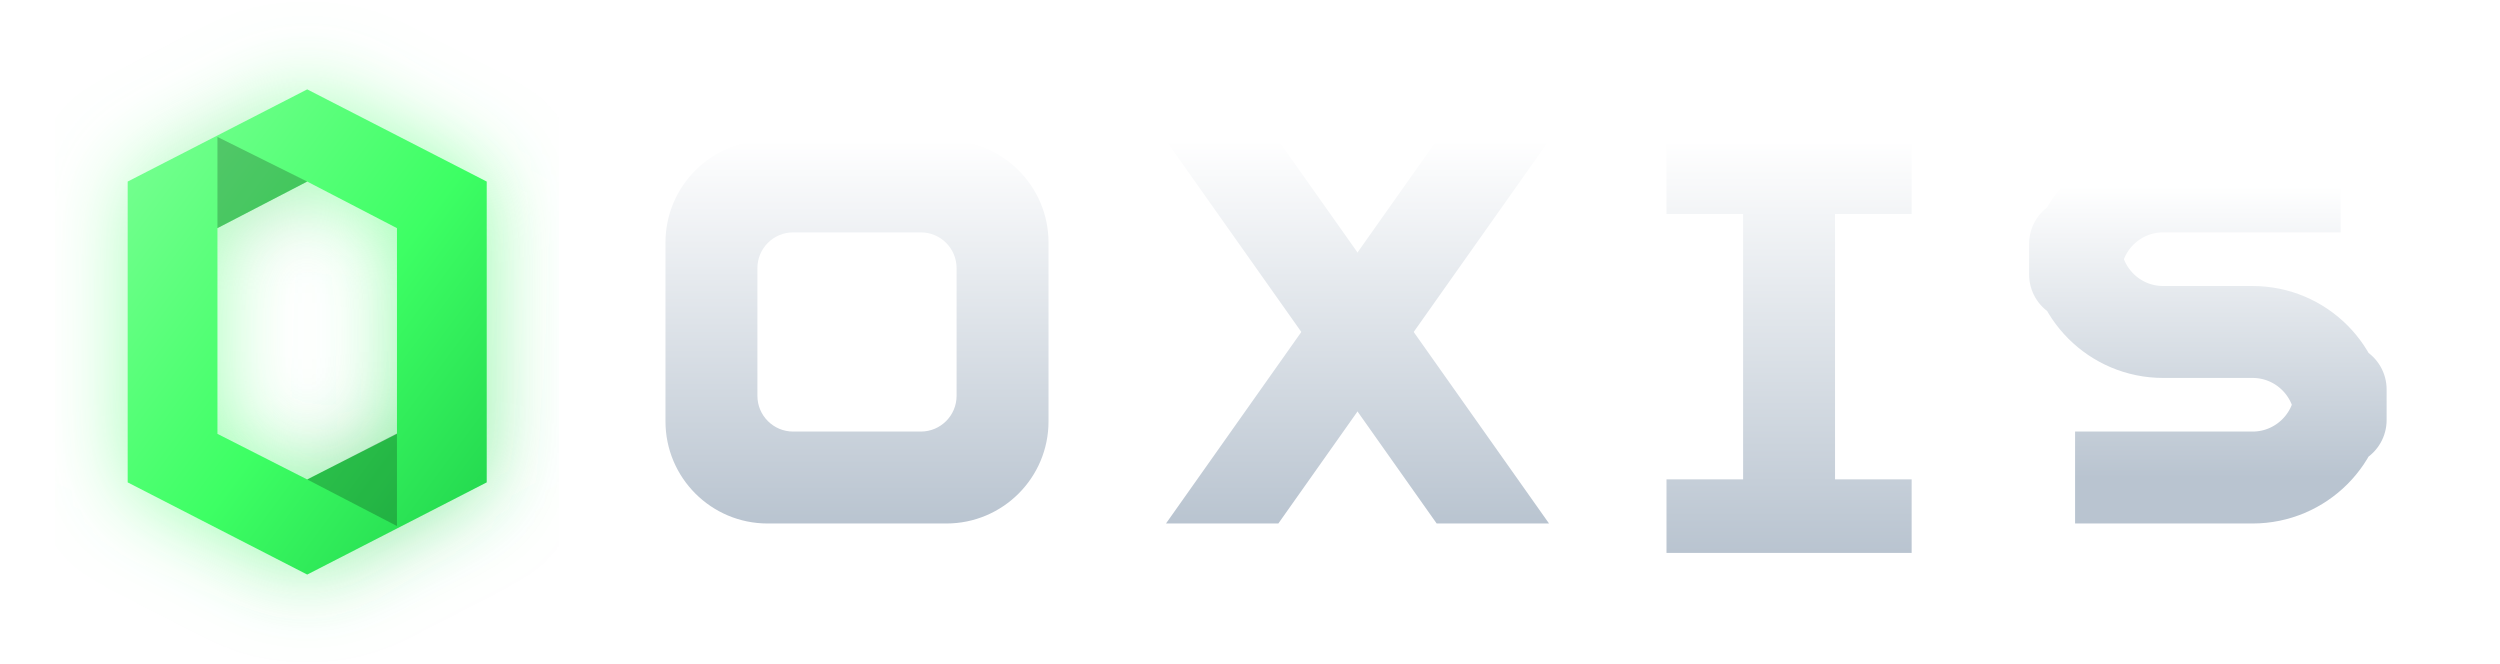
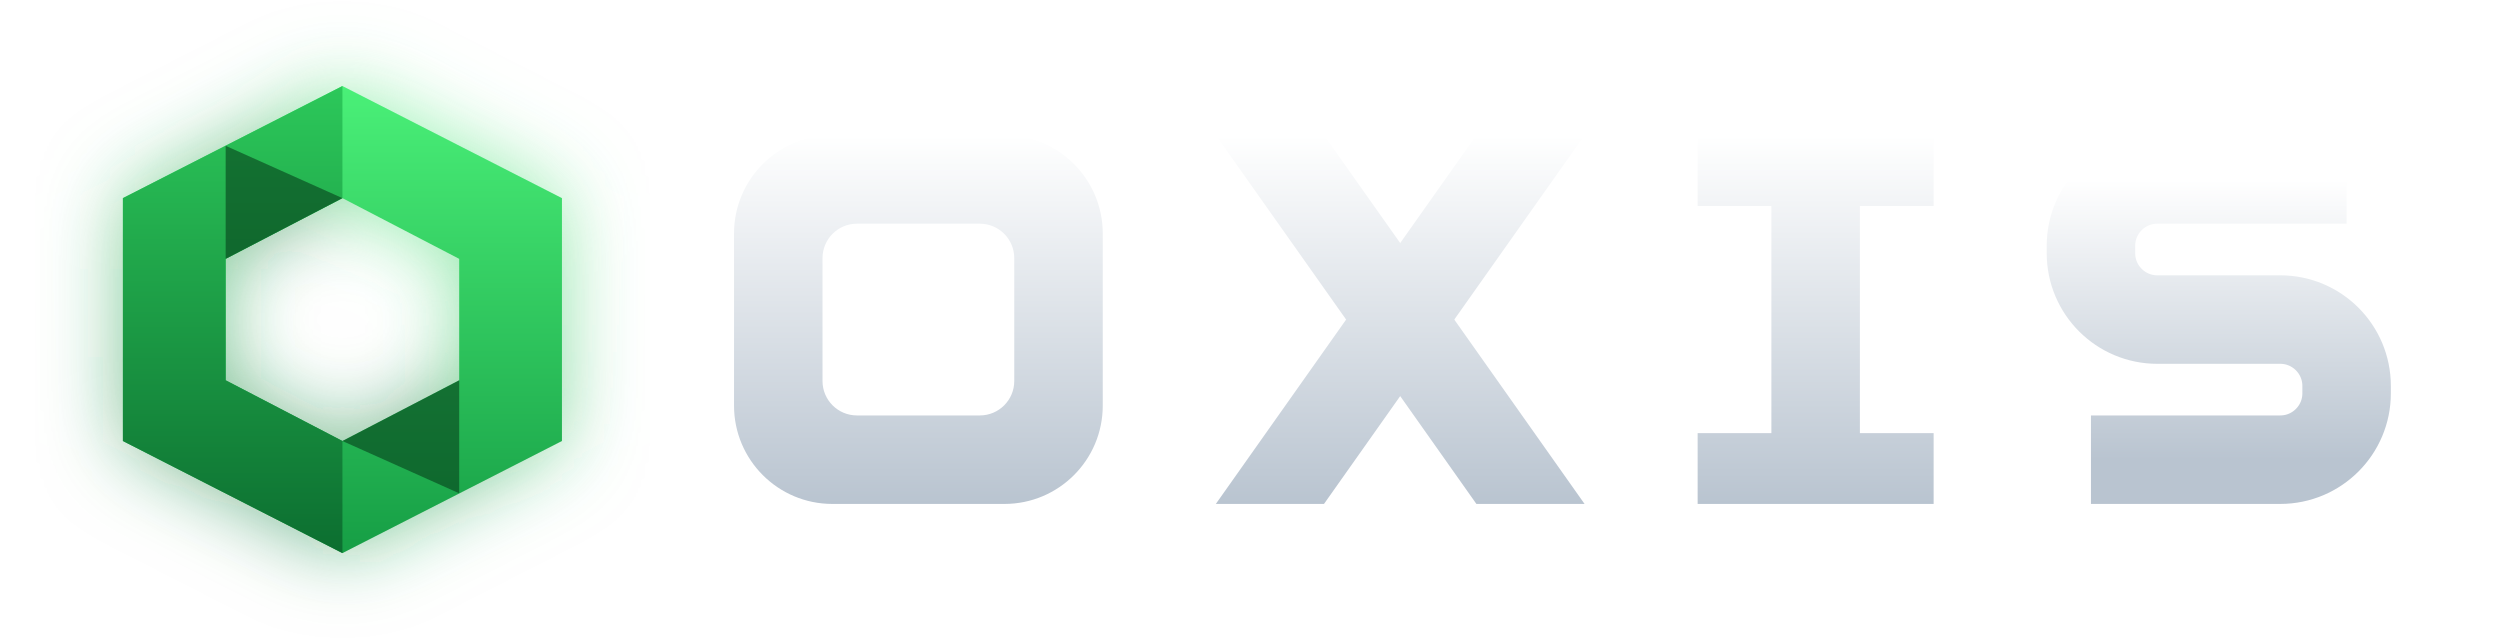
- <svg xmlns="http://www.w3.org/2000/svg" viewBox="-50 0 979 260" width="979" height="260" role="img" aria-label="OXIS">
+ <svg xmlns="http://www.w3.org/2000/svg" viewBox="-50 0 1017 260" width="1017" height="260" role="img" aria-label="OXIS">
  <defs>
-     <linearGradient id="mk" x1="0" y1="0" x2="1" y2="1">
-       <stop offset="0" stop-color="#7dff96" />
-       <stop offset=".55" stop-color="#3dff64" />
-       <stop offset="1" stop-color="#1fd14b" />
+     <linearGradient id="oxR" x1="0" y1="0" x2="0" y2="100" gradientUnits="userSpaceOnUse">
+       <stop offset="0" stop-color="#4af078" />
+       <stop offset="1" stop-color="#169e45" />
    </linearGradient>
+     <linearGradient id="oxL" x1="0" y1="0" x2="0" y2="100" gradientUnits="userSpaceOnUse">
+       <stop offset="0" stop-color="#2cc85a" />
+       <stop offset="1" stop-color="#0c6e30" />
+     </linearGradient>
+     <clipPath id="oxH">
+       <rect x="-10" y="0" width="47" height="100" />
+     </clipPath>
    <linearGradient id="wm" x1="0" y1="0" x2="0" y2="1" gradientUnits="objectBoundingBox">
      <stop offset="0" stop-color="#ffffff" />
      <stop offset="1" stop-color="#b9c4d0" />
    </linearGradient>
    <filter id="glow" x="-20%" y="-30%" width="140%" height="160%">
      <feGaussianBlur stdDeviation="16" />
    </filter>
  </defs>
  <g opacity=".55" filter="url(#glow)">
-     <g transform="translate(0 35.0) scale(1.9)">
-       <path fill="url(#mk)" fill-rule="evenodd" d="M37 0 74 19v62L37 100 0 81V19zm0 19-18.5 9.6v42.4L37 80.4l18.5-9.4V28.6z" />
-       <path fill="#000" opacity=".22" d="M18.5 9.8 37 19l-18.5 9.6zM55.5 70.9 37 80.4 55.5 90z" />
+     <g transform="translate(19.0 35.0) scale(1.9)">
+       <path fill="url(#oxR)" fill-rule="evenodd" d="M37 0 84 24v52L37 100-10 76V24zm0 24-25 13v26l25 13 25-13V37z" />
+       <path fill="url(#oxL)" fill-rule="evenodd" clip-path="url(#oxH)" d="M37 0 84 24v52L37 100-10 76V24zm0 24-25 13v26l25 13 25-13V37z" />
+       <path fill="#063d1a" fill-opacity=".59" d="M12 12.8 37 24 12 37zM62 63 37 76 62 87.2z" />
    </g>
  </g>
-   <g transform="translate(0 35.0) scale(1.9)">
-     <path fill="url(#mk)" fill-rule="evenodd" d="M37 0 74 19v62L37 100 0 81V19zm0 19-18.5 9.6v42.4L37 80.4l18.5-9.4V28.6z" />
-     <path fill="#000" opacity=".22" d="M18.5 9.8 37 19l-18.5 9.6zM55.5 70.9 37 80.4 55.5 90z" />
+   <g transform="translate(19.0 35.0) scale(1.9)">
+     <path fill="url(#oxR)" fill-rule="evenodd" d="M37 0 84 24v52L37 100-10 76V24zm0 24-25 13v26l25 13 25-13V37z" />
+     <path fill="url(#oxL)" fill-rule="evenodd" clip-path="url(#oxH)" d="M37 0 84 24v52L37 100-10 76V24zm0 24-25 13v26l25 13 25-13V37z" />
+     <path fill="#063d1a" fill-opacity=".59" d="M12 12.8 37 24 12 37zM62 63 37 76 62 87.2z" />
  </g>
  <g fill="url(#wm)">
-     <path fill-rule="evenodd" d="M250.6 55.0h70a40 40 0 0 1 40 40v70a40 40 0 0 1 -40 40h-70a40 40 0 0 1 -40 -40v-70a40 40 0 0 1 40 -40zM260.6 91.0h50a14 14 0 0 1 14 14v50a14 14 0 0 1 -14 14h-50a14 14 0 0 1 -14 -14v-50a14 14 0 0 1 14 -14z" />
-     <path d="M406.6 55.0h44L556.6 205.0h-44z" />
-     <path d="M512.6 55.0h44L450.6 205.0h-44z" />
-     <path d="M602.6 55.0h96v28.8h-30.0v103.92h30.0v28.8h-96v-28.8h30.0v-103.92h-30.0z" />
-     <path d="M866.6 73.0H797.1A34.5 34.5 0 0 0 762.6 107.5V95.5A34.5 34.5 0 0 0 797.1 130.0H832.1A34.5 34.5 0 0 1 866.6 164.5V152.5A34.5 34.5 0 0 1 832.1 187.0H762.6" fill="none" stroke="url(#wm)" stroke-width="36" stroke-linecap="butt" stroke-linejoin="round" />
+     <path fill-rule="evenodd" d="M288.6 55.0h70a40 40 0 0 1 40 40v70a40 40 0 0 1 -40 40h-70a40 40 0 0 1 -40 -40v-70a40 40 0 0 1 40 -40zM298.6 91.0h50a14 14 0 0 1 14 14v50a14 14 0 0 1 -14 14h-50a14 14 0 0 1 -14 -14v-50a14 14 0 0 1 14 -14z" />
+     <path d="M444.6 55.0h44L594.6 205.0h-44z" />
+     <path d="M550.6 55.0h44L488.6 205.0h-44z" />
+     <path d="M640.6 55.0h96v28.8h-30.0v92.4h30.0v28.8h-96v-28.8h30.0v-92.4h-30.0z" />
+     <path d="M904.6 73.0H827.6A27 27 0 0 0 800.6 100.0V103.0A27 27 0 0 0 827.6 130.0H877.6A27 27 0 0 1 904.6 157.0V160.0A27 27 0 0 1 877.6 187.0H800.6" fill="none" stroke="url(#wm)" stroke-width="36" stroke-linecap="butt" stroke-linejoin="round" />
  </g>
</svg>
